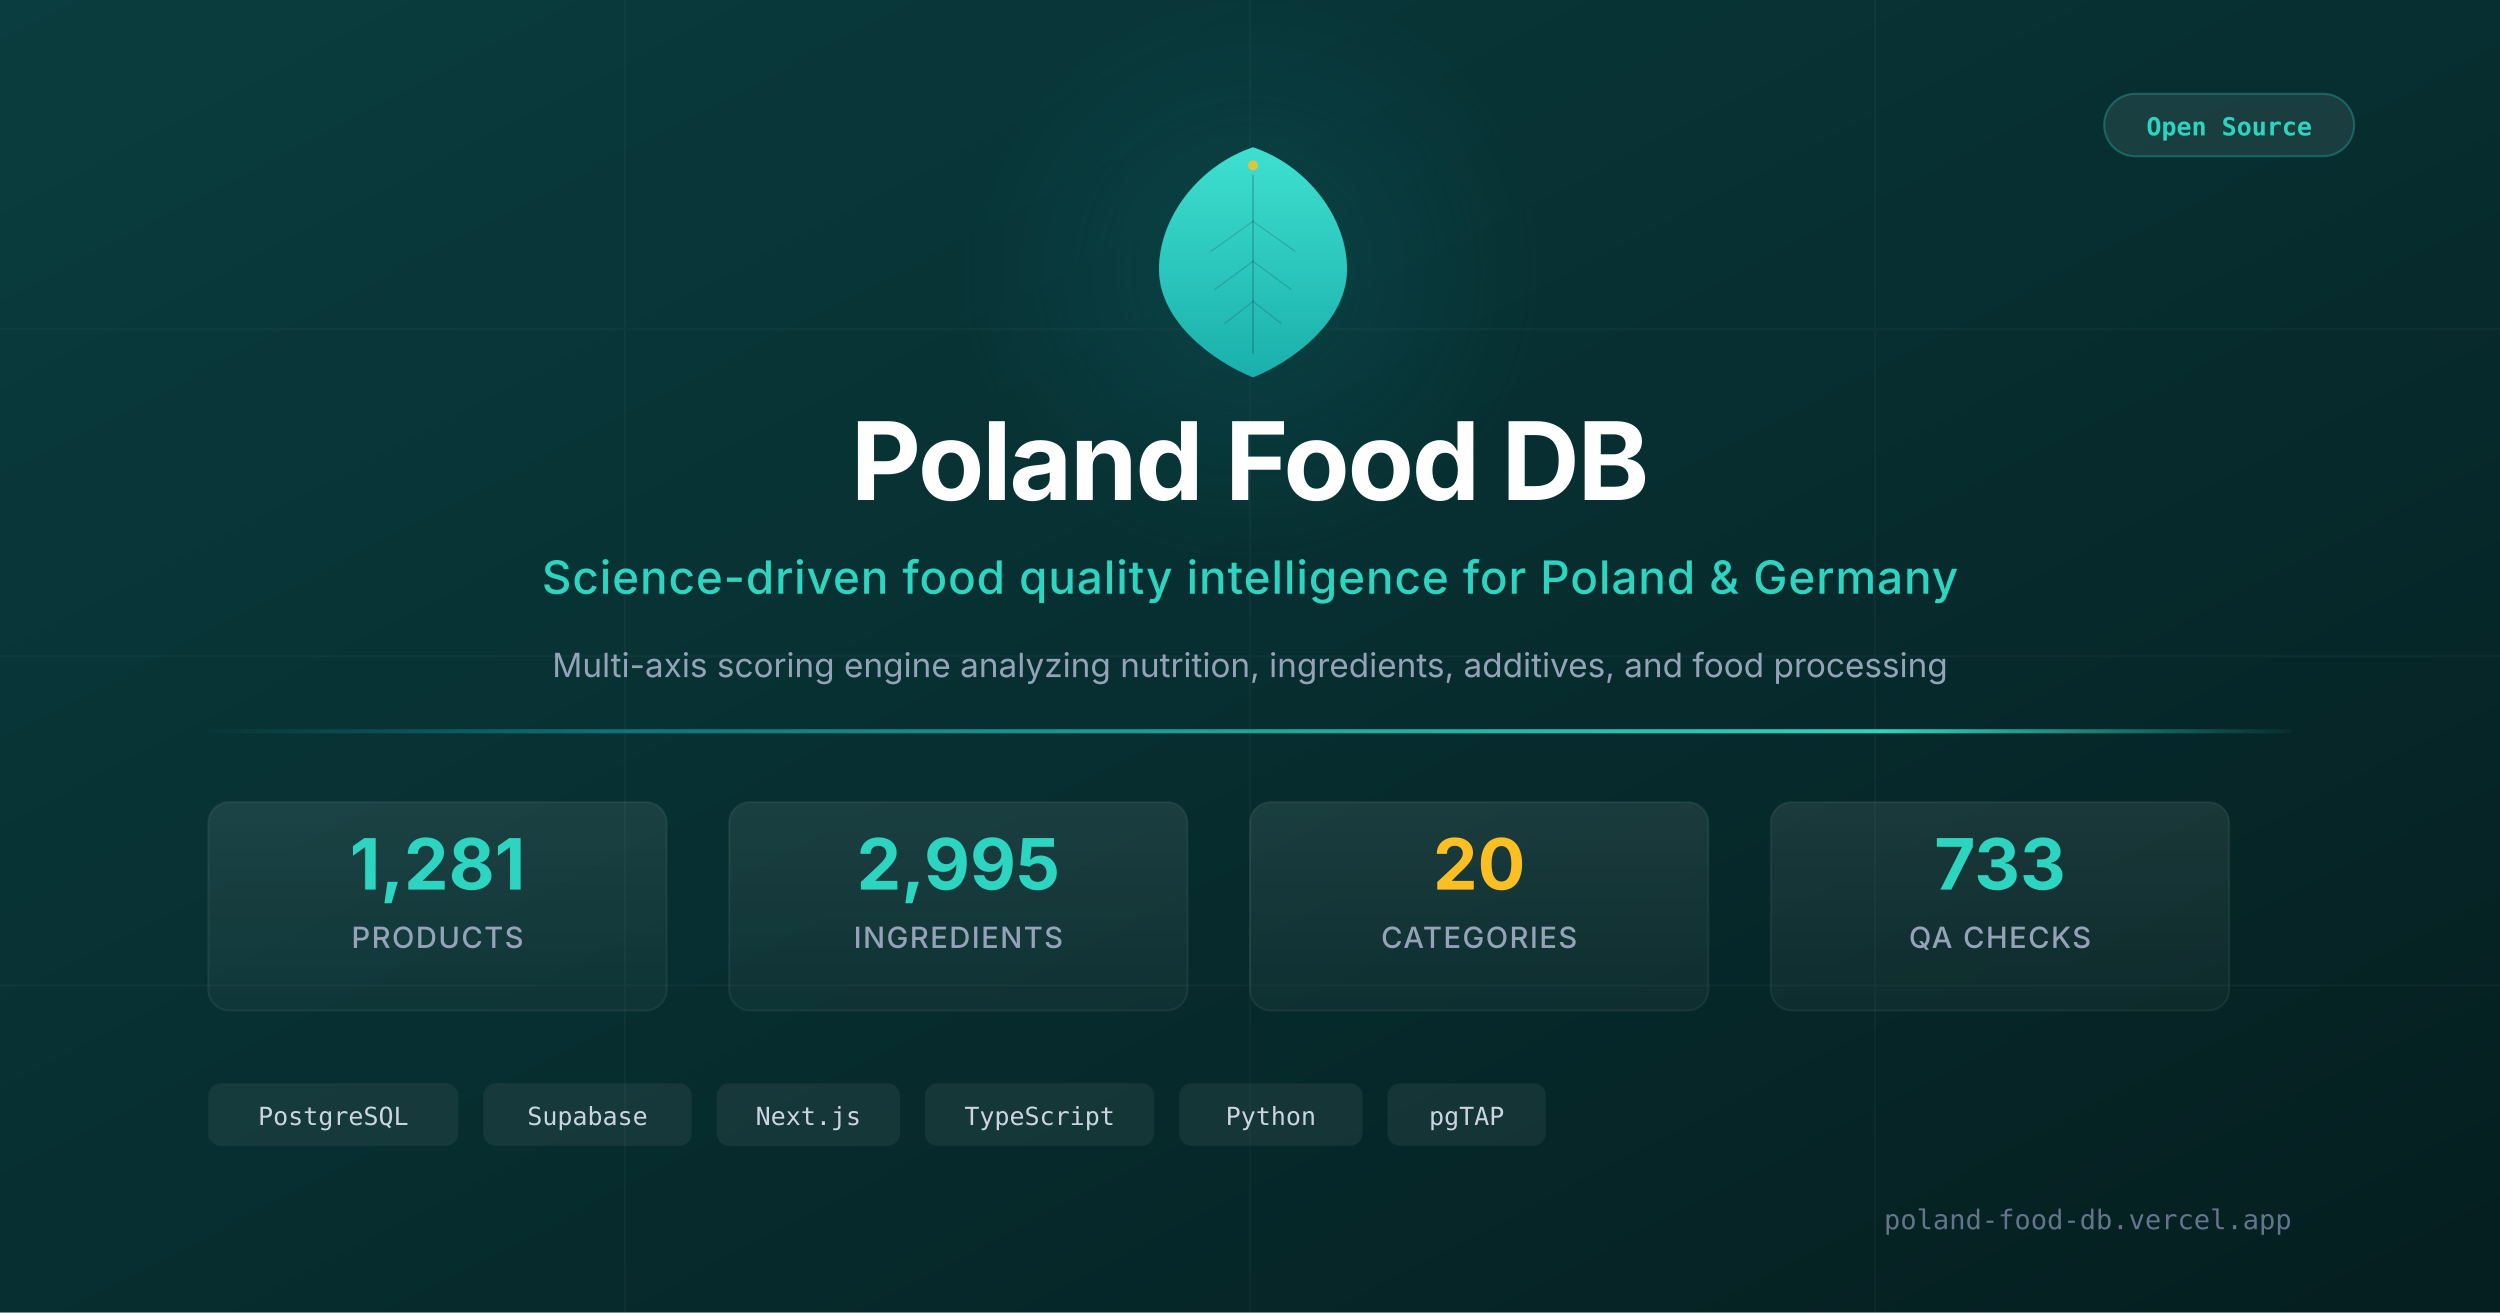
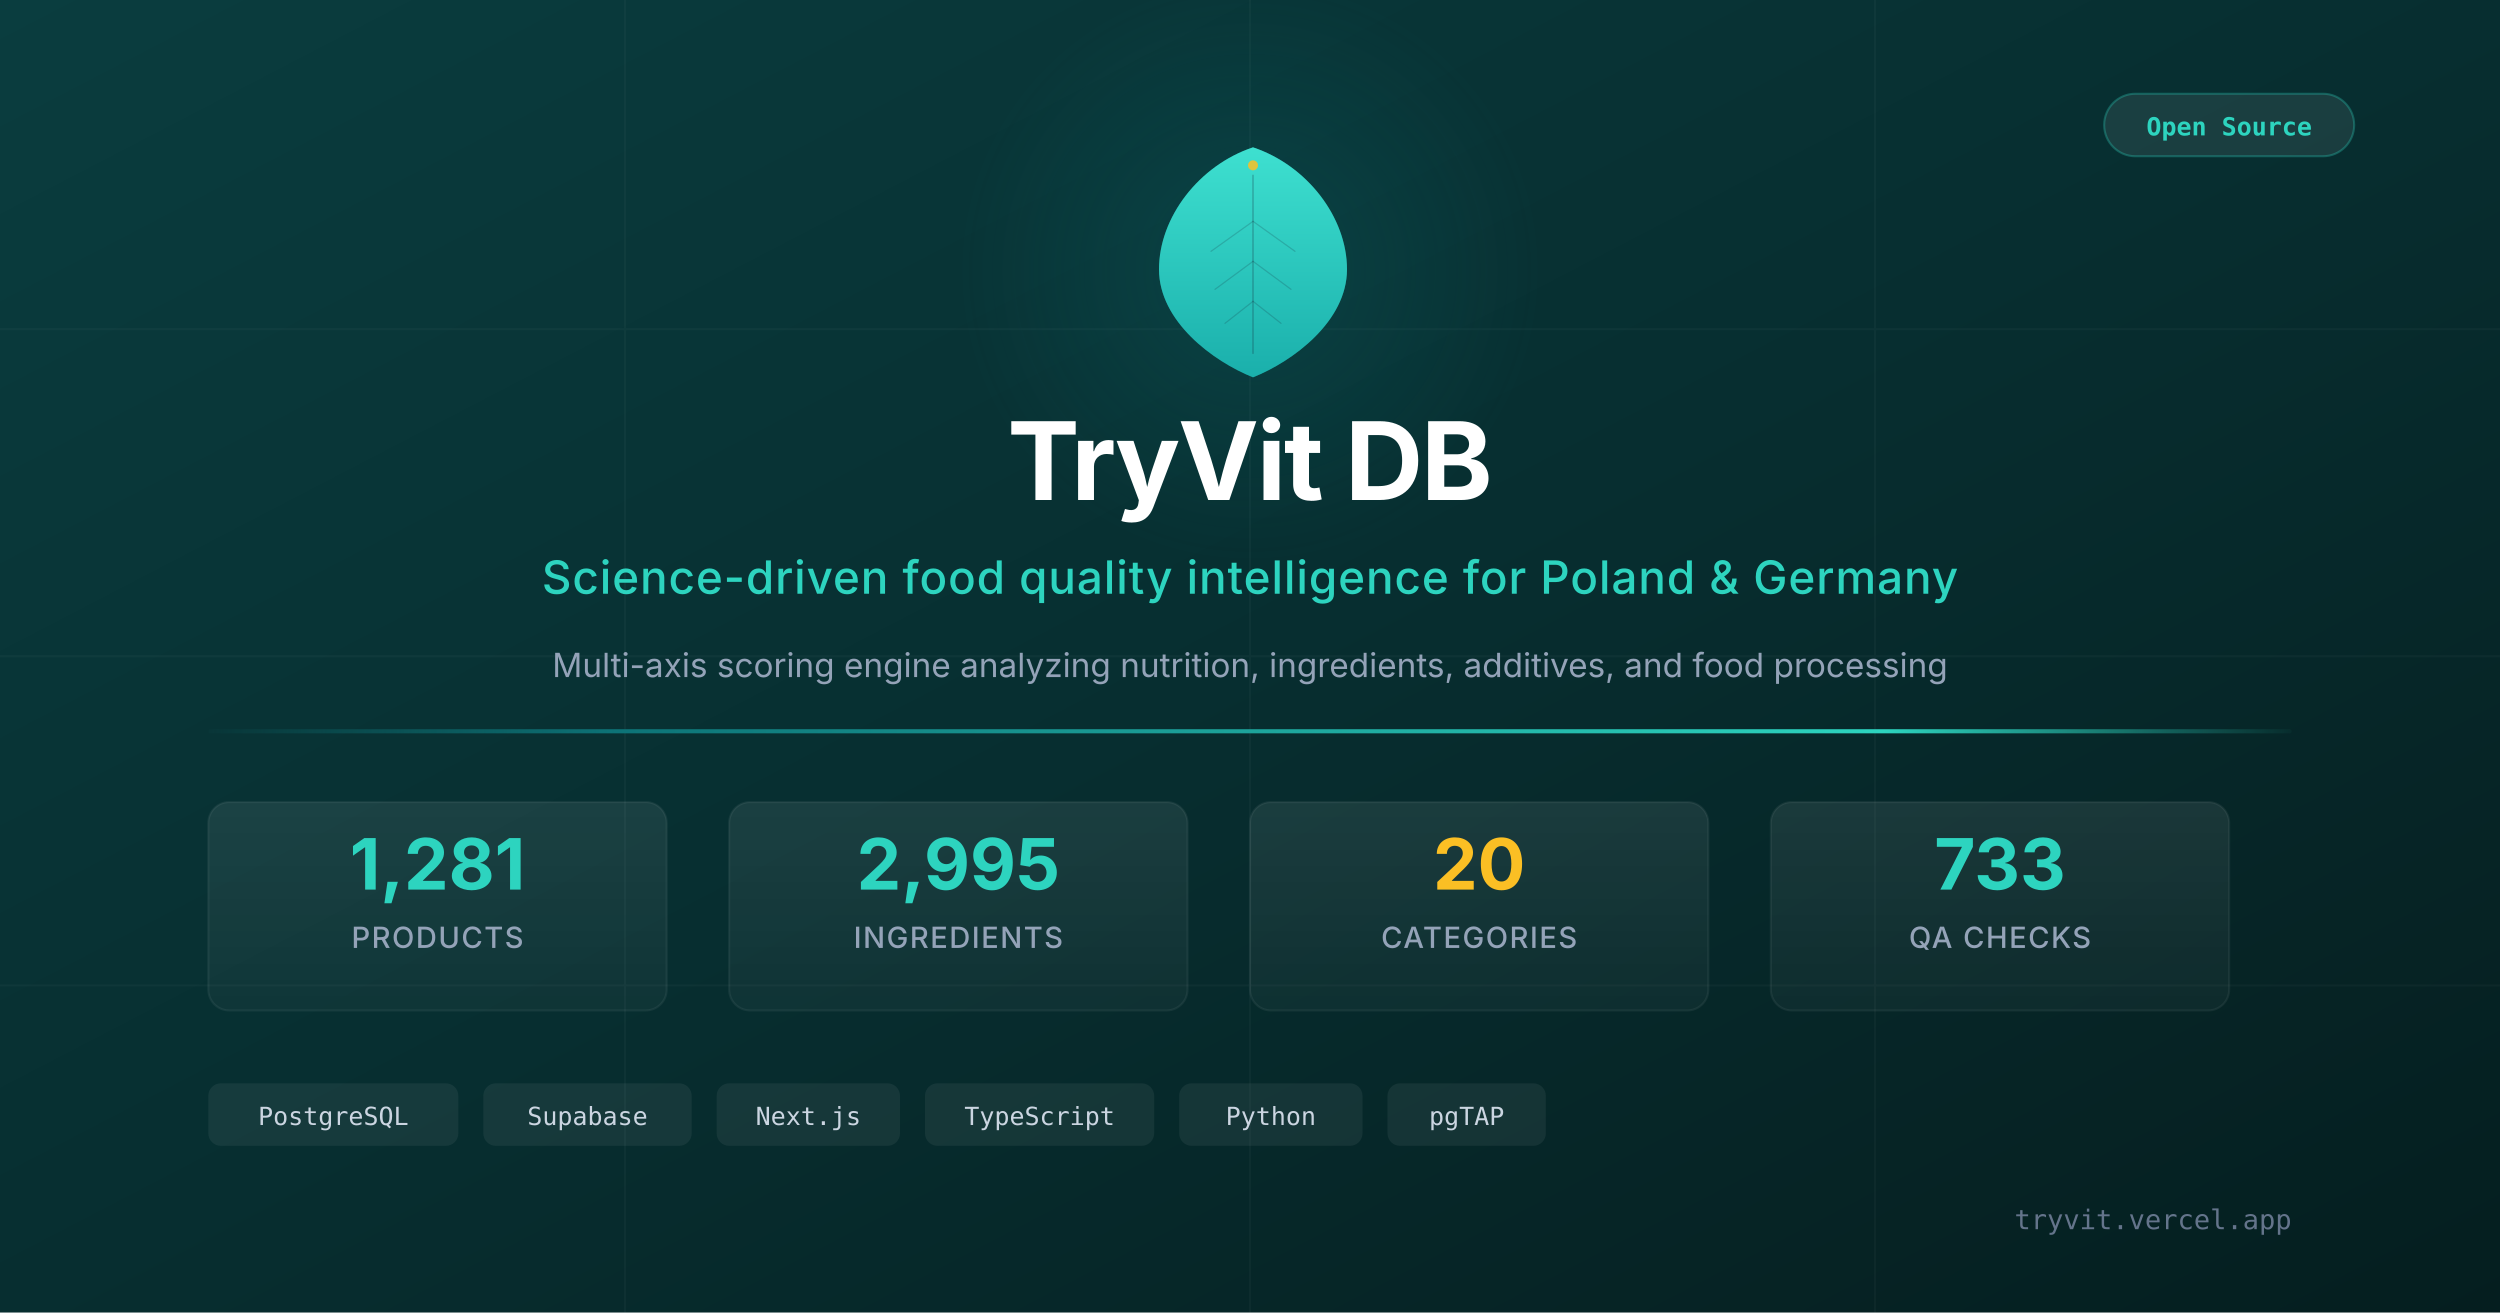
<svg xmlns="http://www.w3.org/2000/svg" viewBox="0 0 1200 630" width="1200" height="630">
  <defs>
    <linearGradient id="bg" x1="0" y1="0" x2="1" y2="1">
      <stop offset="0%" stop-color="#0a3d3f" />
      <stop offset="50%" stop-color="#072e30" />
      <stop offset="100%" stop-color="#051e1f" />
    </linearGradient>
    <linearGradient id="accent-line" x1="0" y1="0" x2="1" y2="0">
      <stop offset="0%" stop-color="#0d7377" stop-opacity="0" />
      <stop offset="20%" stop-color="#0d7377" />
      <stop offset="80%" stop-color="#2dd4bf" />
      <stop offset="100%" stop-color="#2dd4bf" stop-opacity="0" />
    </linearGradient>
    <linearGradient id="logo-fill" x1="0" y1="0" x2="0" y2="1">
      <stop offset="0%" stop-color="#3ee0d0" />
      <stop offset="100%" stop-color="#1aafab" />
    </linearGradient>
    <radialGradient id="glow" cx="0.5" cy="0.5" r="0.5">
      <stop offset="0%" stop-color="#0d7377" stop-opacity="0.25" />
      <stop offset="100%" stop-color="#0d7377" stop-opacity="0" />
    </radialGradient>
    <linearGradient id="card-bg" x1="0" y1="0" x2="0" y2="1">
      <stop offset="0%" stop-color="#ffffff" stop-opacity="0.08" />
      <stop offset="100%" stop-color="#ffffff" stop-opacity="0.03" />
    </linearGradient>
  </defs>
  <rect width="1200" height="630" fill="url(#bg)" />
  <g opacity="0.03">
    <line x1="0" y1="158" x2="1200" y2="158" stroke="#ffffff" stroke-width="1" />
    <line x1="0" y1="315" x2="1200" y2="315" stroke="#ffffff" stroke-width="1" />
    <line x1="0" y1="473" x2="1200" y2="473" stroke="#ffffff" stroke-width="1" />
    <line x1="300" y1="0" x2="300" y2="630" stroke="#ffffff" stroke-width="1" />
    <line x1="600" y1="0" x2="600" y2="630" stroke="#ffffff" stroke-width="1" />
    <line x1="900" y1="0" x2="900" y2="630" stroke="#ffffff" stroke-width="1" />
  </g>
  <rect x="100" y="350" width="1000" height="2" fill="url(#accent-line)" rx="1" />
  <circle cx="600" cy="130" r="140" fill="url(#glow)" />
  <g transform="translate(540, 64) scale(0.24)">
    <path d="M 256 28 C 364 64, 444 168, 444 272 C 444 376, 336 456, 256 488 C 176 456, 68 376, 68 272 C 68 168, 148 64, 256 28 Z" fill="url(#logo-fill)" />
    <path d="M 256 28 C 364 64, 444 168, 444 272 C 444 376, 336 456, 256 488 C 176 456, 68 376, 68 272 C 68 168, 148 64, 256 28 Z" fill="url(#logo-fill)" opacity="0.3" />
    <line x1="256" y1="84" x2="256" y2="440" stroke="#0f172a" stroke-width="3" opacity="0.25" stroke-linecap="round" />
    <line x1="256" y1="176" x2="172" y2="236" stroke="#0f172a" stroke-width="2.5" opacity="0.18" stroke-linecap="round" />
    <line x1="256" y1="176" x2="340" y2="236" stroke="#0f172a" stroke-width="2.5" opacity="0.18" stroke-linecap="round" />
    <line x1="256" y1="256" x2="180" y2="312" stroke="#0f172a" stroke-width="2.5" opacity="0.18" stroke-linecap="round" />
    <line x1="256" y1="256" x2="332" y2="312" stroke="#0f172a" stroke-width="2.5" opacity="0.18" stroke-linecap="round" />
    <line x1="256" y1="336" x2="200" y2="380" stroke="#0f172a" stroke-width="2.5" opacity="0.18" stroke-linecap="round" />
    <line x1="256" y1="336" x2="312" y2="380" stroke="#0f172a" stroke-width="2.5" opacity="0.18" stroke-linecap="round" />
    <circle cx="256" cy="64" r="10" fill="#fbbf24" opacity="0.85" />
  </g>
-   <text x="600" y="240" text-anchor="middle" fill="#ffffff" font-family="system-ui, -apple-system, 'Segoe UI', sans-serif" font-size="52" font-weight="700" letter-spacing="-0.02em">Poland Food DB</text>
+   <text x="600" y="240" text-anchor="middle" fill="#ffffff" font-family="system-ui, -apple-system, 'Segoe UI', sans-serif" font-size="52" font-weight="700" letter-spacing="-0.02em">TryVit DB</text>
  <text x="600" y="285" text-anchor="middle" fill="#2dd4bf" font-family="system-ui, -apple-system, 'Segoe UI', sans-serif" font-size="22" font-weight="500" letter-spacing="0.02em">Science-driven food quality intelligence for Poland &amp; Germany</text>
  <text x="600" y="325" text-anchor="middle" fill="#94a3b8" font-family="system-ui, -apple-system, 'Segoe UI', sans-serif" font-size="16" font-weight="400">Multi-axis scoring engine analyzing nutrition, ingredients, additives, and food processing</text>
  <g transform="translate(100, 385)">
    <rect width="220" height="100" rx="10" fill="url(#card-bg)" stroke="#ffffff" stroke-opacity="0.06" stroke-width="1" />
    <text x="110" y="42" text-anchor="middle" fill="#2dd4bf" font-family="system-ui, -apple-system, 'Segoe UI', sans-serif" font-size="34" font-weight="700">1,281</text>
    <text x="110" y="70" text-anchor="middle" fill="#94a3b8" font-family="system-ui, -apple-system, 'Segoe UI', sans-serif" font-size="14" font-weight="500" letter-spacing="0.05em">PRODUCTS</text>
  </g>
  <g transform="translate(350, 385)">
    <rect width="220" height="100" rx="10" fill="url(#card-bg)" stroke="#ffffff" stroke-opacity="0.06" stroke-width="1" />
    <text x="110" y="42" text-anchor="middle" fill="#2dd4bf" font-family="system-ui, -apple-system, 'Segoe UI', sans-serif" font-size="34" font-weight="700">2,995</text>
    <text x="110" y="70" text-anchor="middle" fill="#94a3b8" font-family="system-ui, -apple-system, 'Segoe UI', sans-serif" font-size="14" font-weight="500" letter-spacing="0.05em">INGREDIENTS</text>
  </g>
  <g transform="translate(600, 385)">
    <rect width="220" height="100" rx="10" fill="url(#card-bg)" stroke="#ffffff" stroke-opacity="0.06" stroke-width="1" />
    <text x="110" y="42" text-anchor="middle" fill="#fbbf24" font-family="system-ui, -apple-system, 'Segoe UI', sans-serif" font-size="34" font-weight="700">20</text>
    <text x="110" y="70" text-anchor="middle" fill="#94a3b8" font-family="system-ui, -apple-system, 'Segoe UI', sans-serif" font-size="14" font-weight="500" letter-spacing="0.05em">CATEGORIES</text>
  </g>
  <g transform="translate(850, 385)">
    <rect width="220" height="100" rx="10" fill="url(#card-bg)" stroke="#ffffff" stroke-opacity="0.06" stroke-width="1" />
    <text x="110" y="42" text-anchor="middle" fill="#2dd4bf" font-family="system-ui, -apple-system, 'Segoe UI', sans-serif" font-size="34" font-weight="700">733</text>
    <text x="110" y="70" text-anchor="middle" fill="#94a3b8" font-family="system-ui, -apple-system, 'Segoe UI', sans-serif" font-size="14" font-weight="500" letter-spacing="0.05em">QA CHECKS</text>
  </g>
  <g transform="translate(100, 520)">
    <rect x="0" y="0" width="120" height="30" rx="6" fill="#ffffff" fill-opacity="0.06" />
    <text x="60" y="20" text-anchor="middle" fill="#cbd5e1" font-family="ui-monospace, 'SF Mono', 'Cascadia Code', monospace" font-size="12" font-weight="500">PostgreSQL</text>
    <rect x="132" y="0" width="100" height="30" rx="6" fill="#ffffff" fill-opacity="0.06" />
    <text x="182" y="20" text-anchor="middle" fill="#cbd5e1" font-family="ui-monospace, 'SF Mono', 'Cascadia Code', monospace" font-size="12" font-weight="500">Supabase</text>
    <rect x="244" y="0" width="88" height="30" rx="6" fill="#ffffff" fill-opacity="0.06" />
    <text x="288" y="20" text-anchor="middle" fill="#cbd5e1" font-family="ui-monospace, 'SF Mono', 'Cascadia Code', monospace" font-size="12" font-weight="500">Next.js</text>
    <rect x="344" y="0" width="110" height="30" rx="6" fill="#ffffff" fill-opacity="0.06" />
    <text x="399" y="20" text-anchor="middle" fill="#cbd5e1" font-family="ui-monospace, 'SF Mono', 'Cascadia Code', monospace" font-size="12" font-weight="500">TypeScript</text>
    <rect x="466" y="0" width="88" height="30" rx="6" fill="#ffffff" fill-opacity="0.06" />
    <text x="510" y="20" text-anchor="middle" fill="#cbd5e1" font-family="ui-monospace, 'SF Mono', 'Cascadia Code', monospace" font-size="12" font-weight="500">Python</text>
    <rect x="566" y="0" width="76" height="30" rx="6" fill="#ffffff" fill-opacity="0.06" />
    <text x="604" y="20" text-anchor="middle" fill="#cbd5e1" font-family="ui-monospace, 'SF Mono', 'Cascadia Code', monospace" font-size="12" font-weight="500">pgTAP</text>
  </g>
-   <text x="1100" y="590" text-anchor="end" fill="#64748b" font-family="ui-monospace, 'SF Mono', 'Cascadia Code', monospace" font-size="13" font-weight="400">poland-food-db.vercel.app</text>
+   <text x="1100" y="590" text-anchor="end" fill="#64748b" font-family="ui-monospace, 'SF Mono', 'Cascadia Code', monospace" font-size="13" font-weight="400">tryvit.vercel.app</text>
  <g transform="translate(1010, 45)">
    <rect width="120" height="30" rx="15" fill="#ffffff" fill-opacity="0.08" stroke="#2dd4bf" stroke-opacity="0.3" stroke-width="1" />
    <text x="60" y="20" text-anchor="middle" fill="#2dd4bf" font-family="ui-monospace, 'SF Mono', 'Cascadia Code', monospace" font-size="12" font-weight="600">Open Source</text>
  </g>
</svg>
